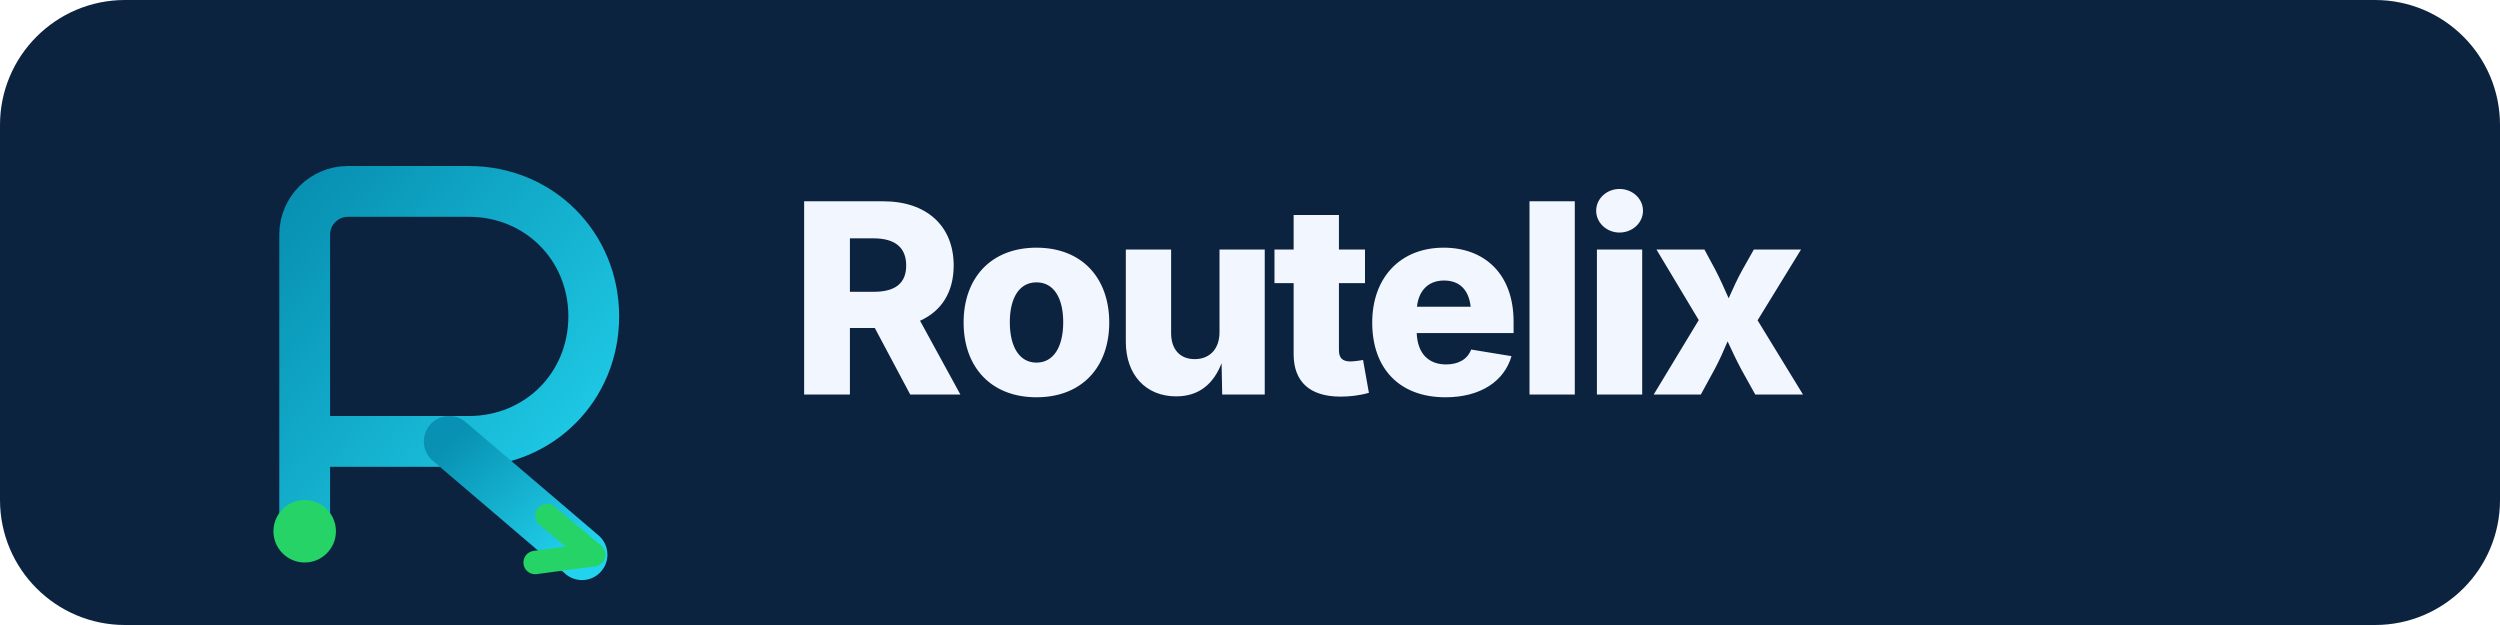
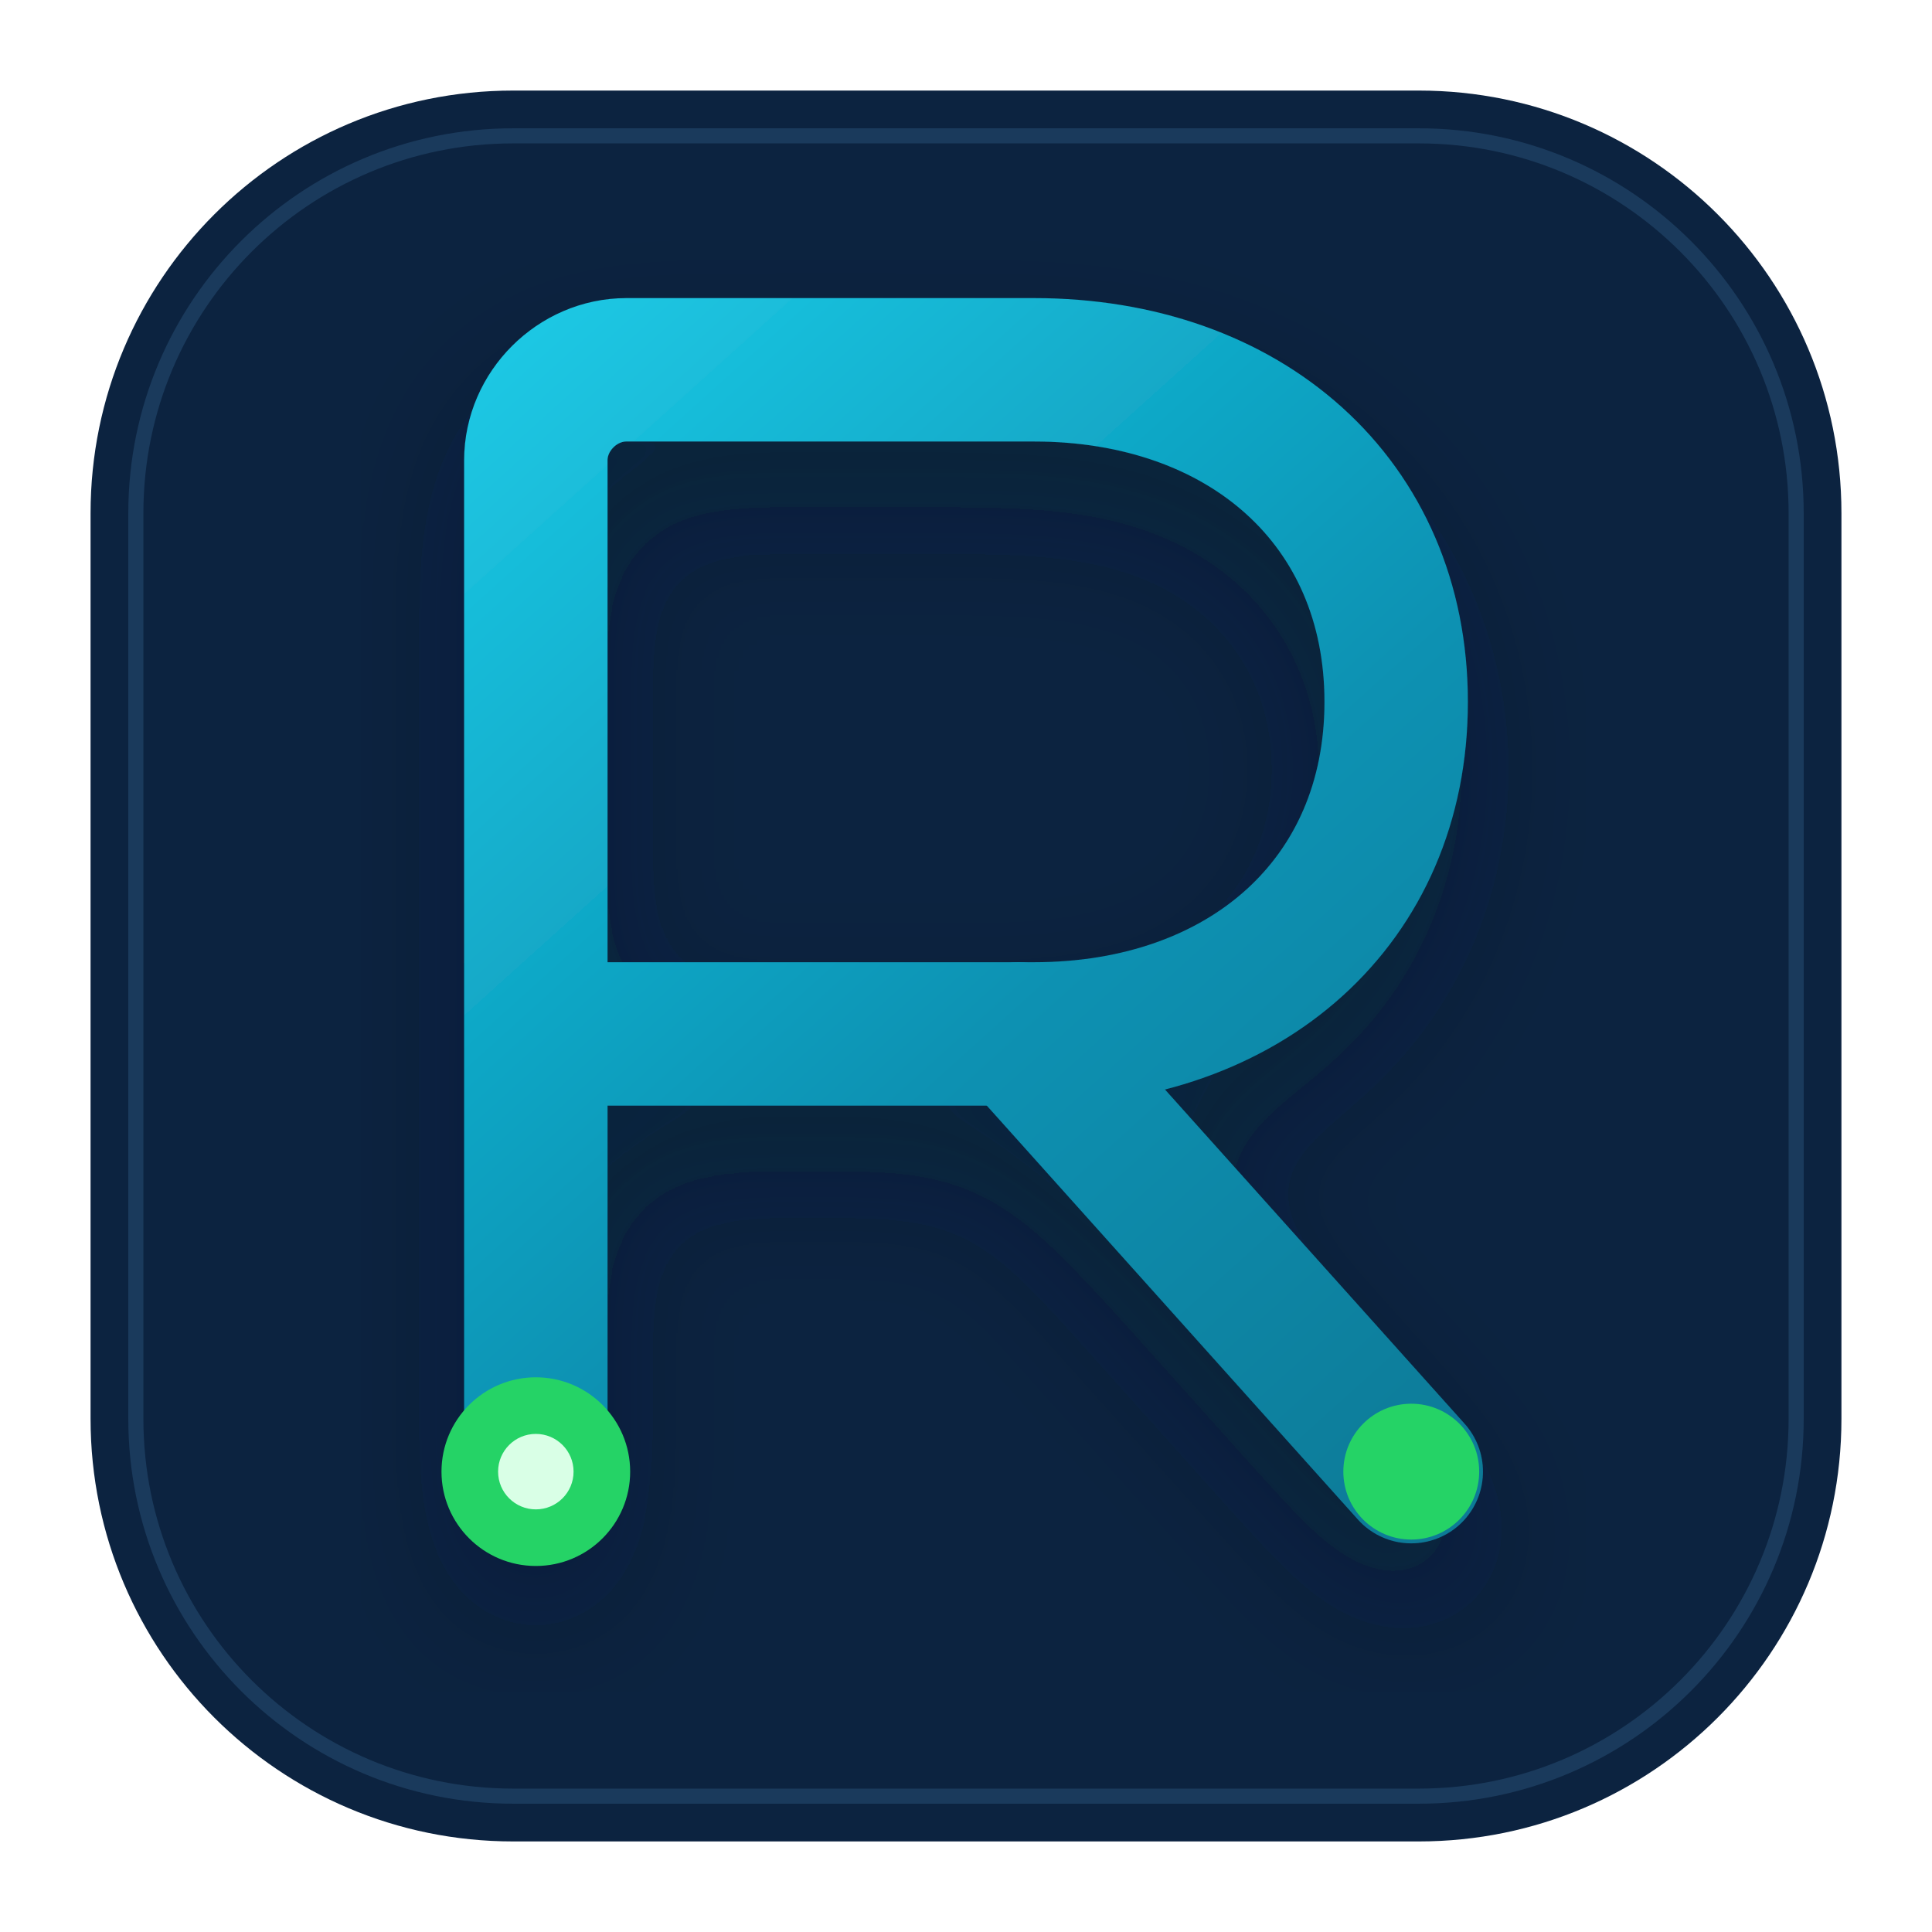
- <svg xmlns="http://www.w3.org/2000/svg" viewBox="0 0 640 160" role="img" aria-labelledby="title desc">
+ <svg xmlns="http://www.w3.org/2000/svg" viewBox="0 0 512 512" role="img" aria-labelledby="title desc">
  <defs>
-     <linearGradient id="route" x1="0" y1="0" x2="1" y2="1">
-       <stop offset="0" stop-color="#0891B2" />
-       <stop offset="1" stop-color="#22D3EE" />
+     <linearGradient id="route" x1="84" y1="74" x2="412" y2="438" gradientUnits="userSpaceOnUse">
+       <stop offset="0" stop-color="#22D3EE" />
+       <stop offset="0.55" stop-color="#0891B2" />
+       <stop offset="1" stop-color="#0E7490" />
    </linearGradient>
+     <filter id="shadow" x="-20%" y="-20%" width="140%" height="140%">
+       <feDropShadow dx="0" dy="18" stdDeviation="18" flood-color="#06172D" flood-opacity=".28" />
+     </filter>
  </defs>
-   <rect width="640" height="160" rx="32" fill="#0C2340" />
-   <g transform="translate(24 24)">
-     <path d="M54 112V36c0-6 5-11 11-11h31c18 0 32 14 32 32s-14 32-32 32H54" fill="none" stroke="url(#route)" stroke-width="13" stroke-linecap="round" stroke-linejoin="round" />
-     <path d="M91 89l34 29" fill="none" stroke="url(#route)" stroke-width="13" stroke-linecap="round" />
-     <path d="M116 108l12 10-15 2" fill="none" stroke="#25D366" stroke-width="6" stroke-linecap="round" stroke-linejoin="round" />
-     <circle cx="54" cy="112" r="8" fill="#25D366" />
+   <rect x="24" y="24" width="464" height="464" rx="112" fill="#0C2340" />
+   <rect x="36" y="36" width="440" height="440" rx="100" fill="none" stroke="#1A3A5C" stroke-width="4" />
+   <g filter="url(#shadow)" fill="none" stroke="url(#route)" stroke-width="38" stroke-linecap="round" stroke-linejoin="round">
+     <path d="M142 390V122c0-13 11-24 24-24h108c56 0 96 35 96 88s-40 88-96 88H142" />
+     <path d="M270 274l104 116" />
  </g>
-   <text x="202" y="101" font-family="Inter,Segoe UI,Arial,sans-serif" font-size="68" font-weight="800" letter-spacing="-2" fill="#F2F6FF">Routelix</text>
+   <circle cx="142" cy="390" r="25" fill="#25D366" />
+   <circle cx="374" cy="390" r="18" fill="#25D366" />
+   <circle cx="142" cy="390" r="10" fill="#D9FFE6" />
</svg>
